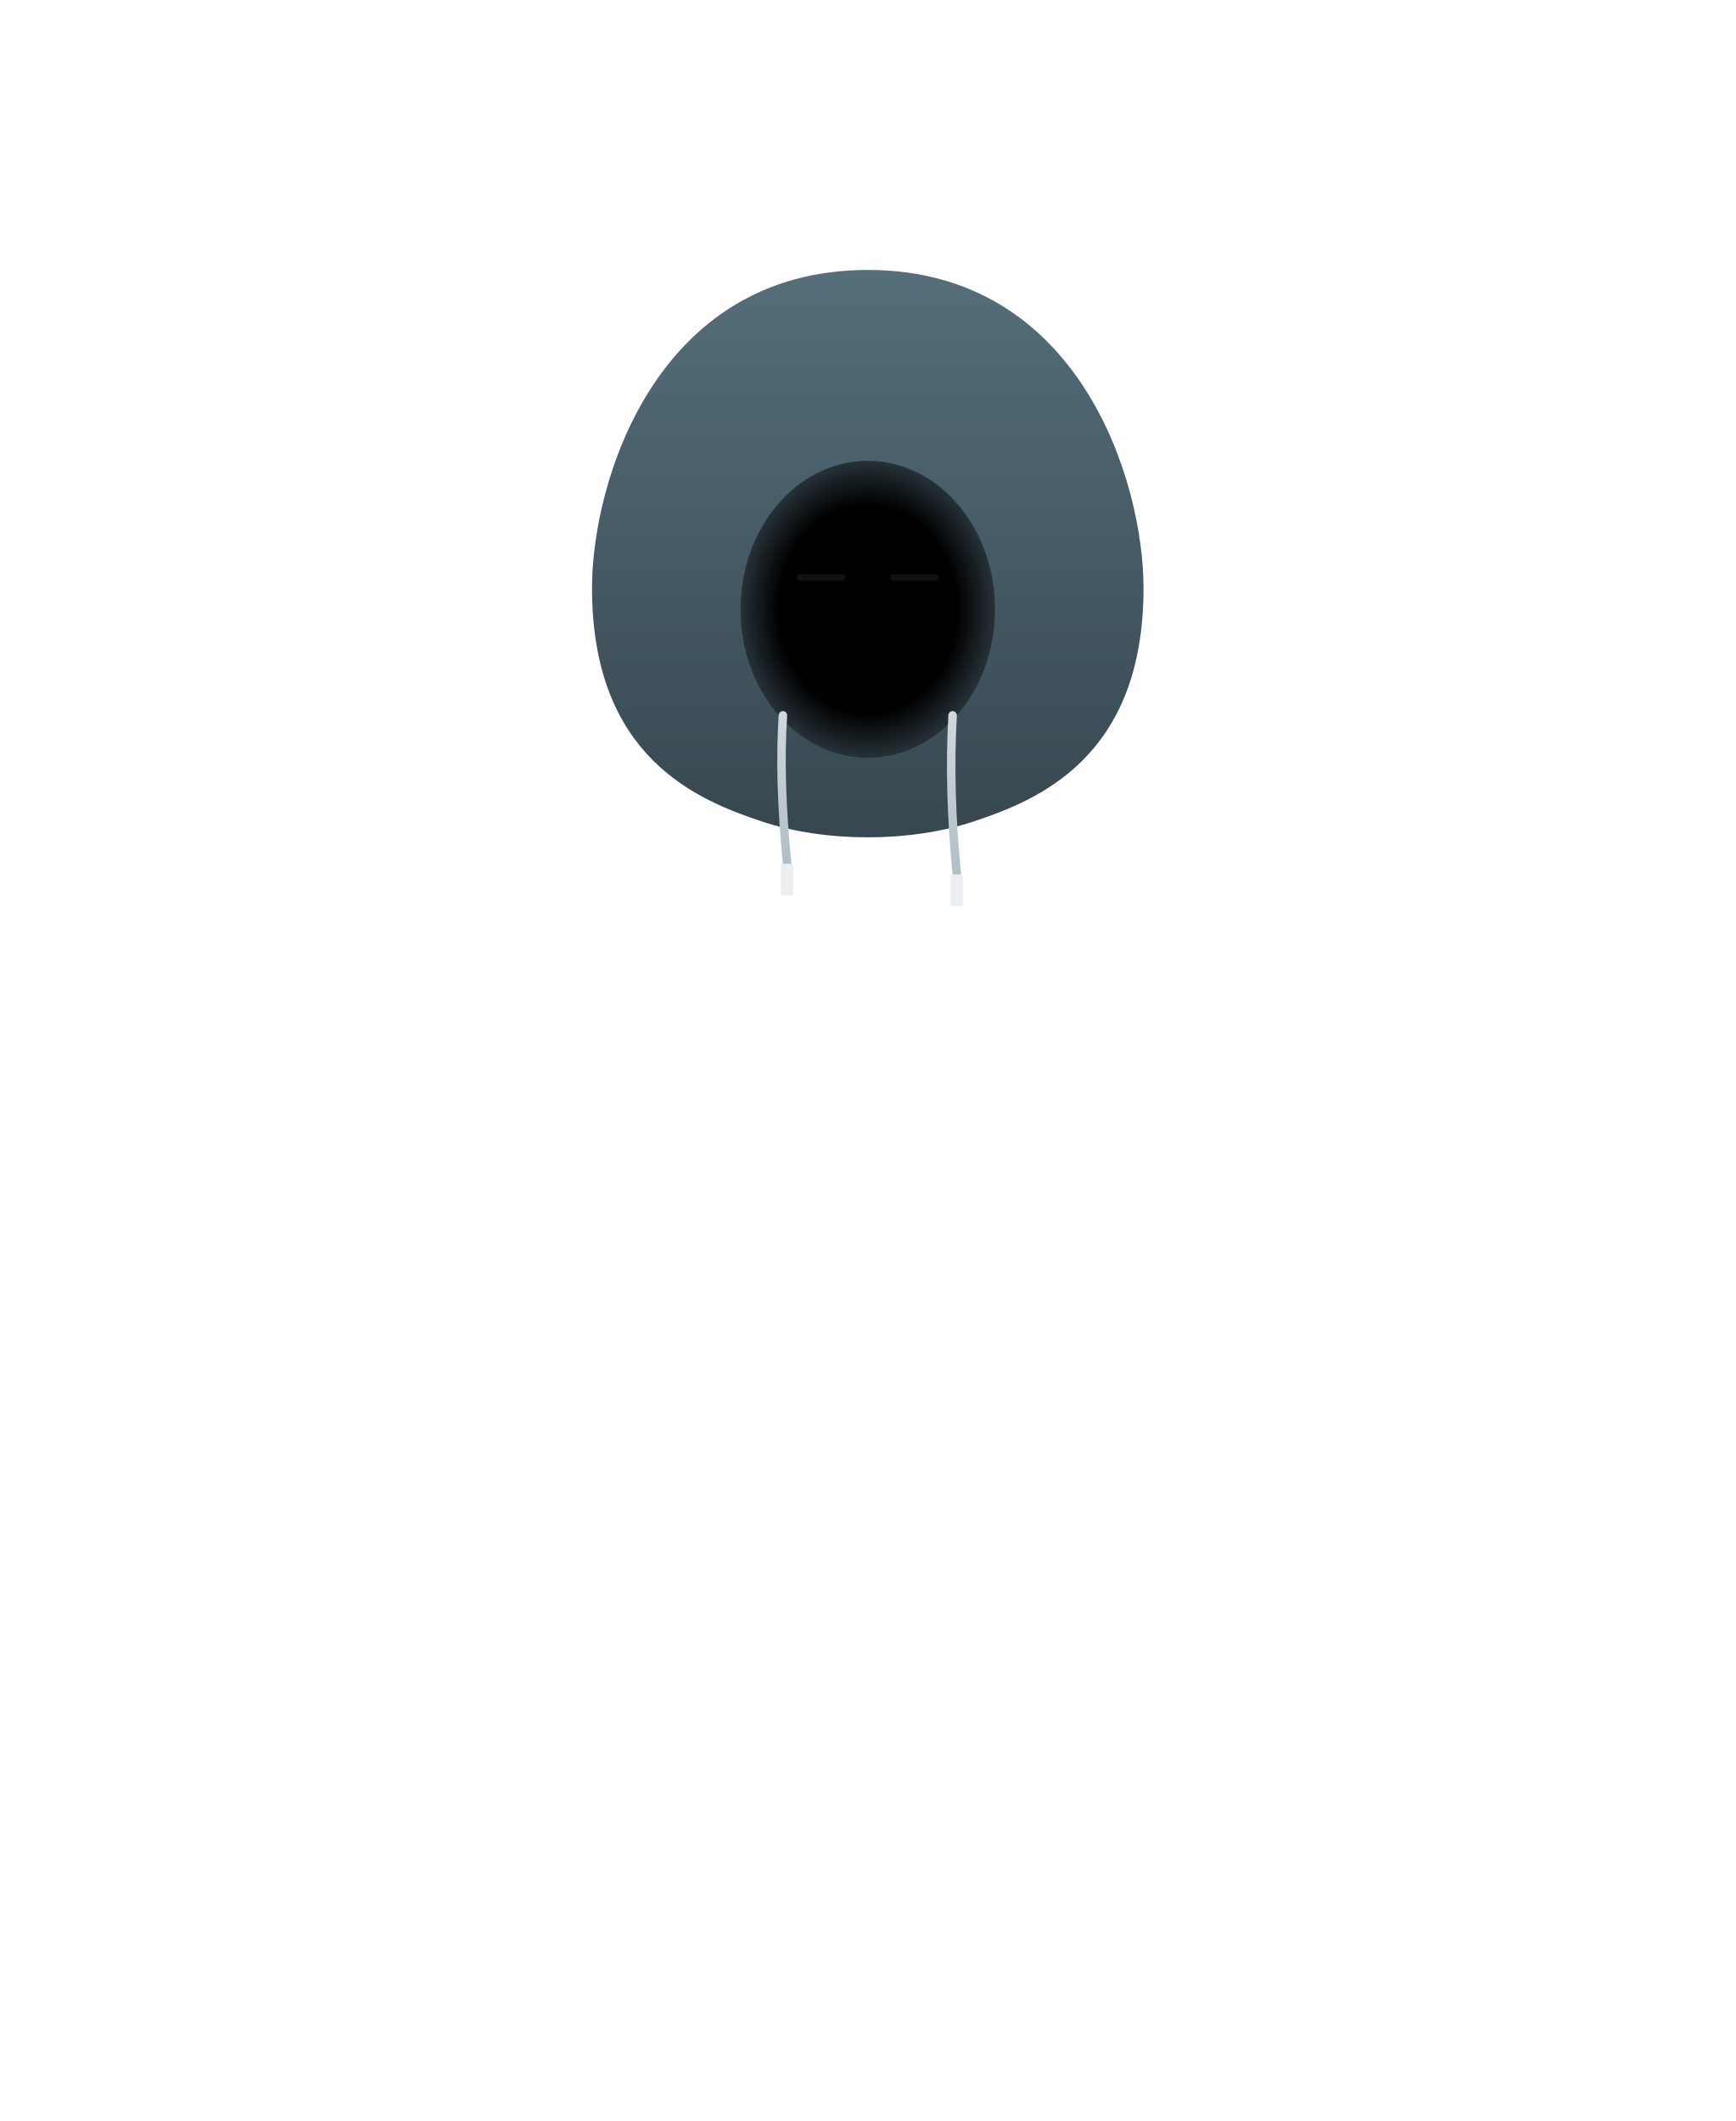
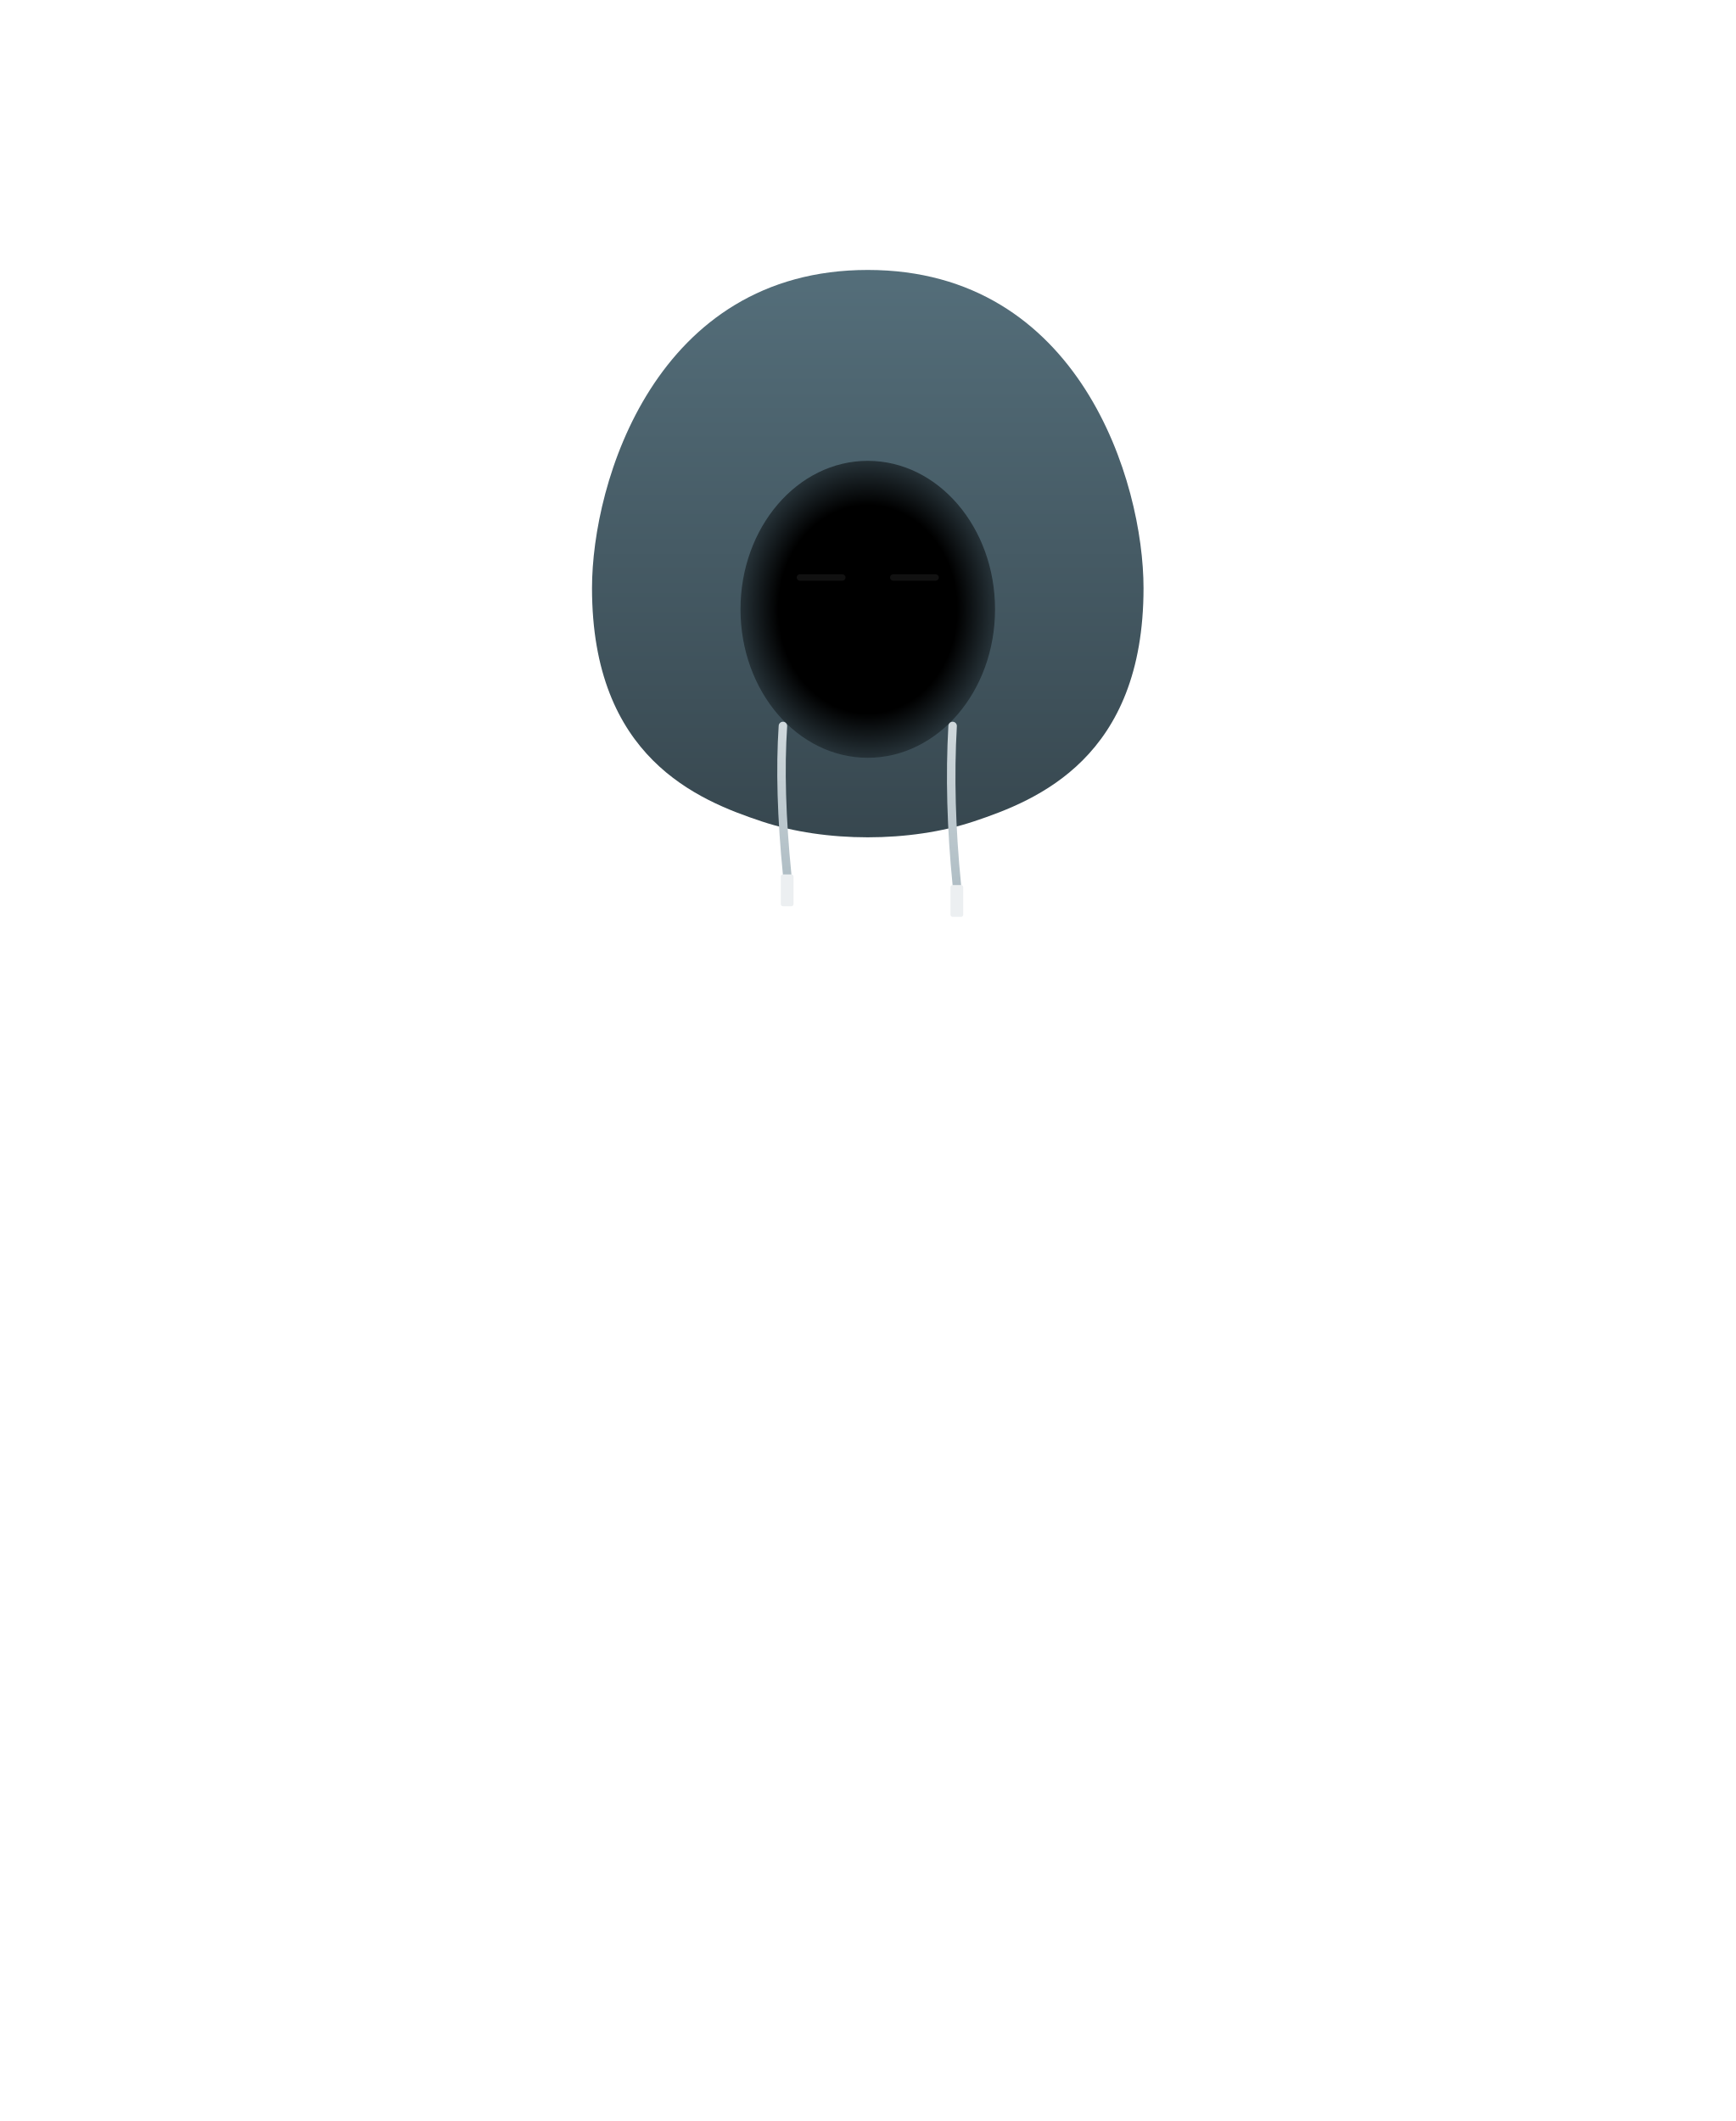
<svg xmlns="http://www.w3.org/2000/svg" viewBox="0 0 180 220">
  <defs>
    <linearGradient id="hoodieCommon" x1="0%" y1="0%" x2="0%" y2="100%">
      <stop offset="0%" stop-color="#546E7A" />
      <stop offset="100%" stop-color="#37474F" />
    </linearGradient>
    <linearGradient id="stringGradCommon" x1="0" y1="0" x2="0" y2="1">
      <stop offset="0%" stop-color="#CFD8DC" />
      <stop offset="100%" stop-color="#B0BEC5" />
    </linearGradient>
    <radialGradient id="faceShadow" cx="50%" cy="50%" r="50%">
      <stop offset="70%" stop-color="#000000" />
      <stop offset="100%" stop-color="#263238" />
    </radialGradient>
  </defs>
  <g transform="translate(90, 61) scale(0.22)">
    <path d="M0 -150 C-100 -150 -130 -50 -130 0 C-130 80 -80 100 -50 110 C-20 120 20 120 50 110 C80 100 130 80 130 0 C130 -50 100 -150 0 -150 Z" fill="url(#hoodieCommon)" />
    <ellipse cx="0" cy="10" rx="60" ry="70" fill="url(#faceShadow)" />
    <g transform="translate(0, -5)">
      <g transform="translate(-22, 0)">
        <path d="M-10 0 L10 0" stroke="#212121" stroke-width="3" stroke-linecap="round" opacity="0.5" />
      </g>
      <g transform="translate(22, 0)">
        <path d="M-10 0 L10 0" stroke="#212121" stroke-width="3" stroke-linecap="round" opacity="0.5" />
      </g>
    </g>
-     <g transform="translate(0, 0)">
+     <g transform="translate(0, 5)">
      <g>
        <path d="M-40 60 Q-42 90 -38 130" fill="none" stroke="url(#stringGradCommon)" stroke-width="4" stroke-linecap="round">
          <animate attributeName="d" values="M-40 60 Q-42 90 -38 130; M-40 60 Q-38 90 -40 130; M-40 60 Q-42 90 -38 130" dur="3s" repeatCount="indefinite" calcMode="spline" keySplines="0.4 0 0.2 1; 0.4 0 0.2 1" />
        </path>
        <rect x="-41" y="130" width="6" height="15" rx="1" fill="#ECEFF1">
          <animate attributeName="x" values="-41;-43;-41" dur="3s" repeatCount="indefinite" calcMode="spline" keySplines="0.4 0 0.2 1; 0.4 0 0.2 1" />
          <animateTransform attributeName="transform" type="rotate" values="3 -38 130; -3 -38 130; 3 -38 130" dur="3s" repeatCount="indefinite" />
        </rect>
      </g>
      <g>
        <path d="M40 60 Q38 95 42 135" fill="none" stroke="url(#stringGradCommon)" stroke-width="4" stroke-linecap="round">
          <animate attributeName="d" values="M40 60 Q38 95 42 135; M40 60 Q42 95 40 135; M40 60 Q38 95 42 135" dur="4s" repeatCount="indefinite" calcMode="spline" keySplines="0.4 0 0.2 1; 0.4 0 0.2 1" />
        </path>
        <rect x="39" y="135" width="6" height="15" rx="1" fill="#ECEFF1">
          <animate attributeName="x" values="39;37;39" dur="4s" repeatCount="indefinite" />
          <animateTransform attributeName="transform" type="rotate" values="-2 41 135; 2 41 135; -2 41 135" dur="4s" repeatCount="indefinite" />
        </rect>
      </g>
    </g>
  </g>
</svg>
